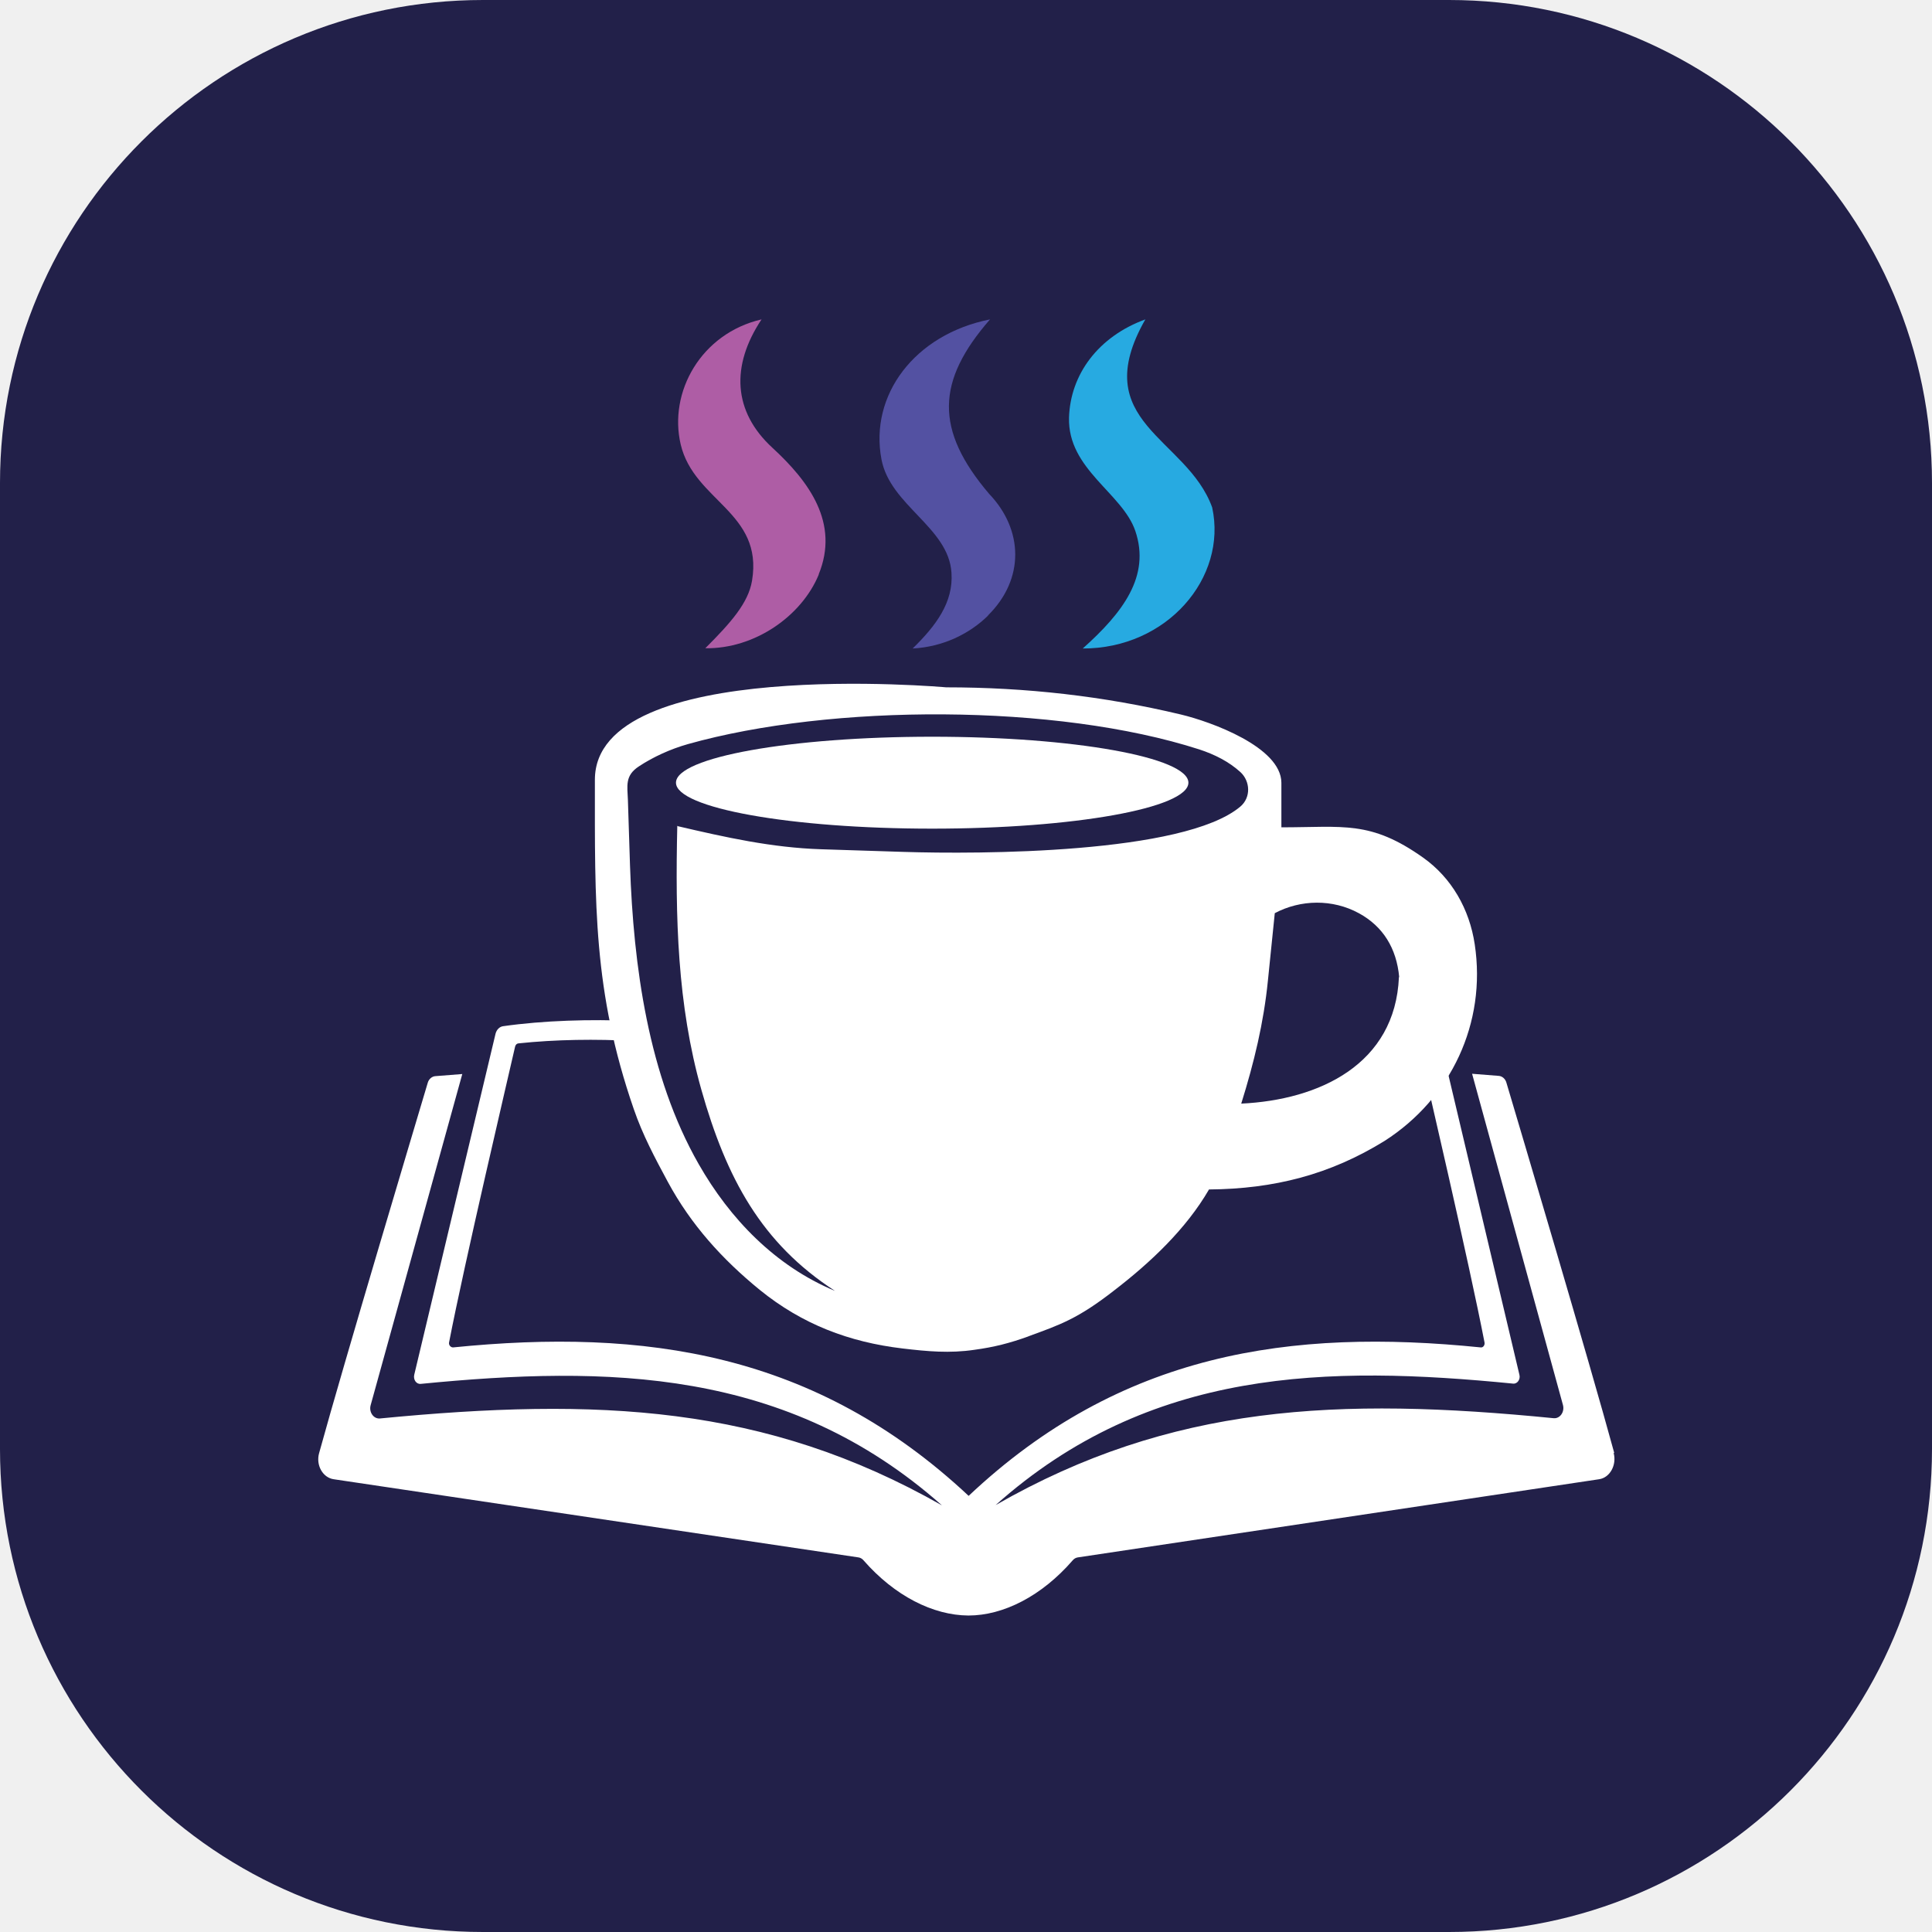
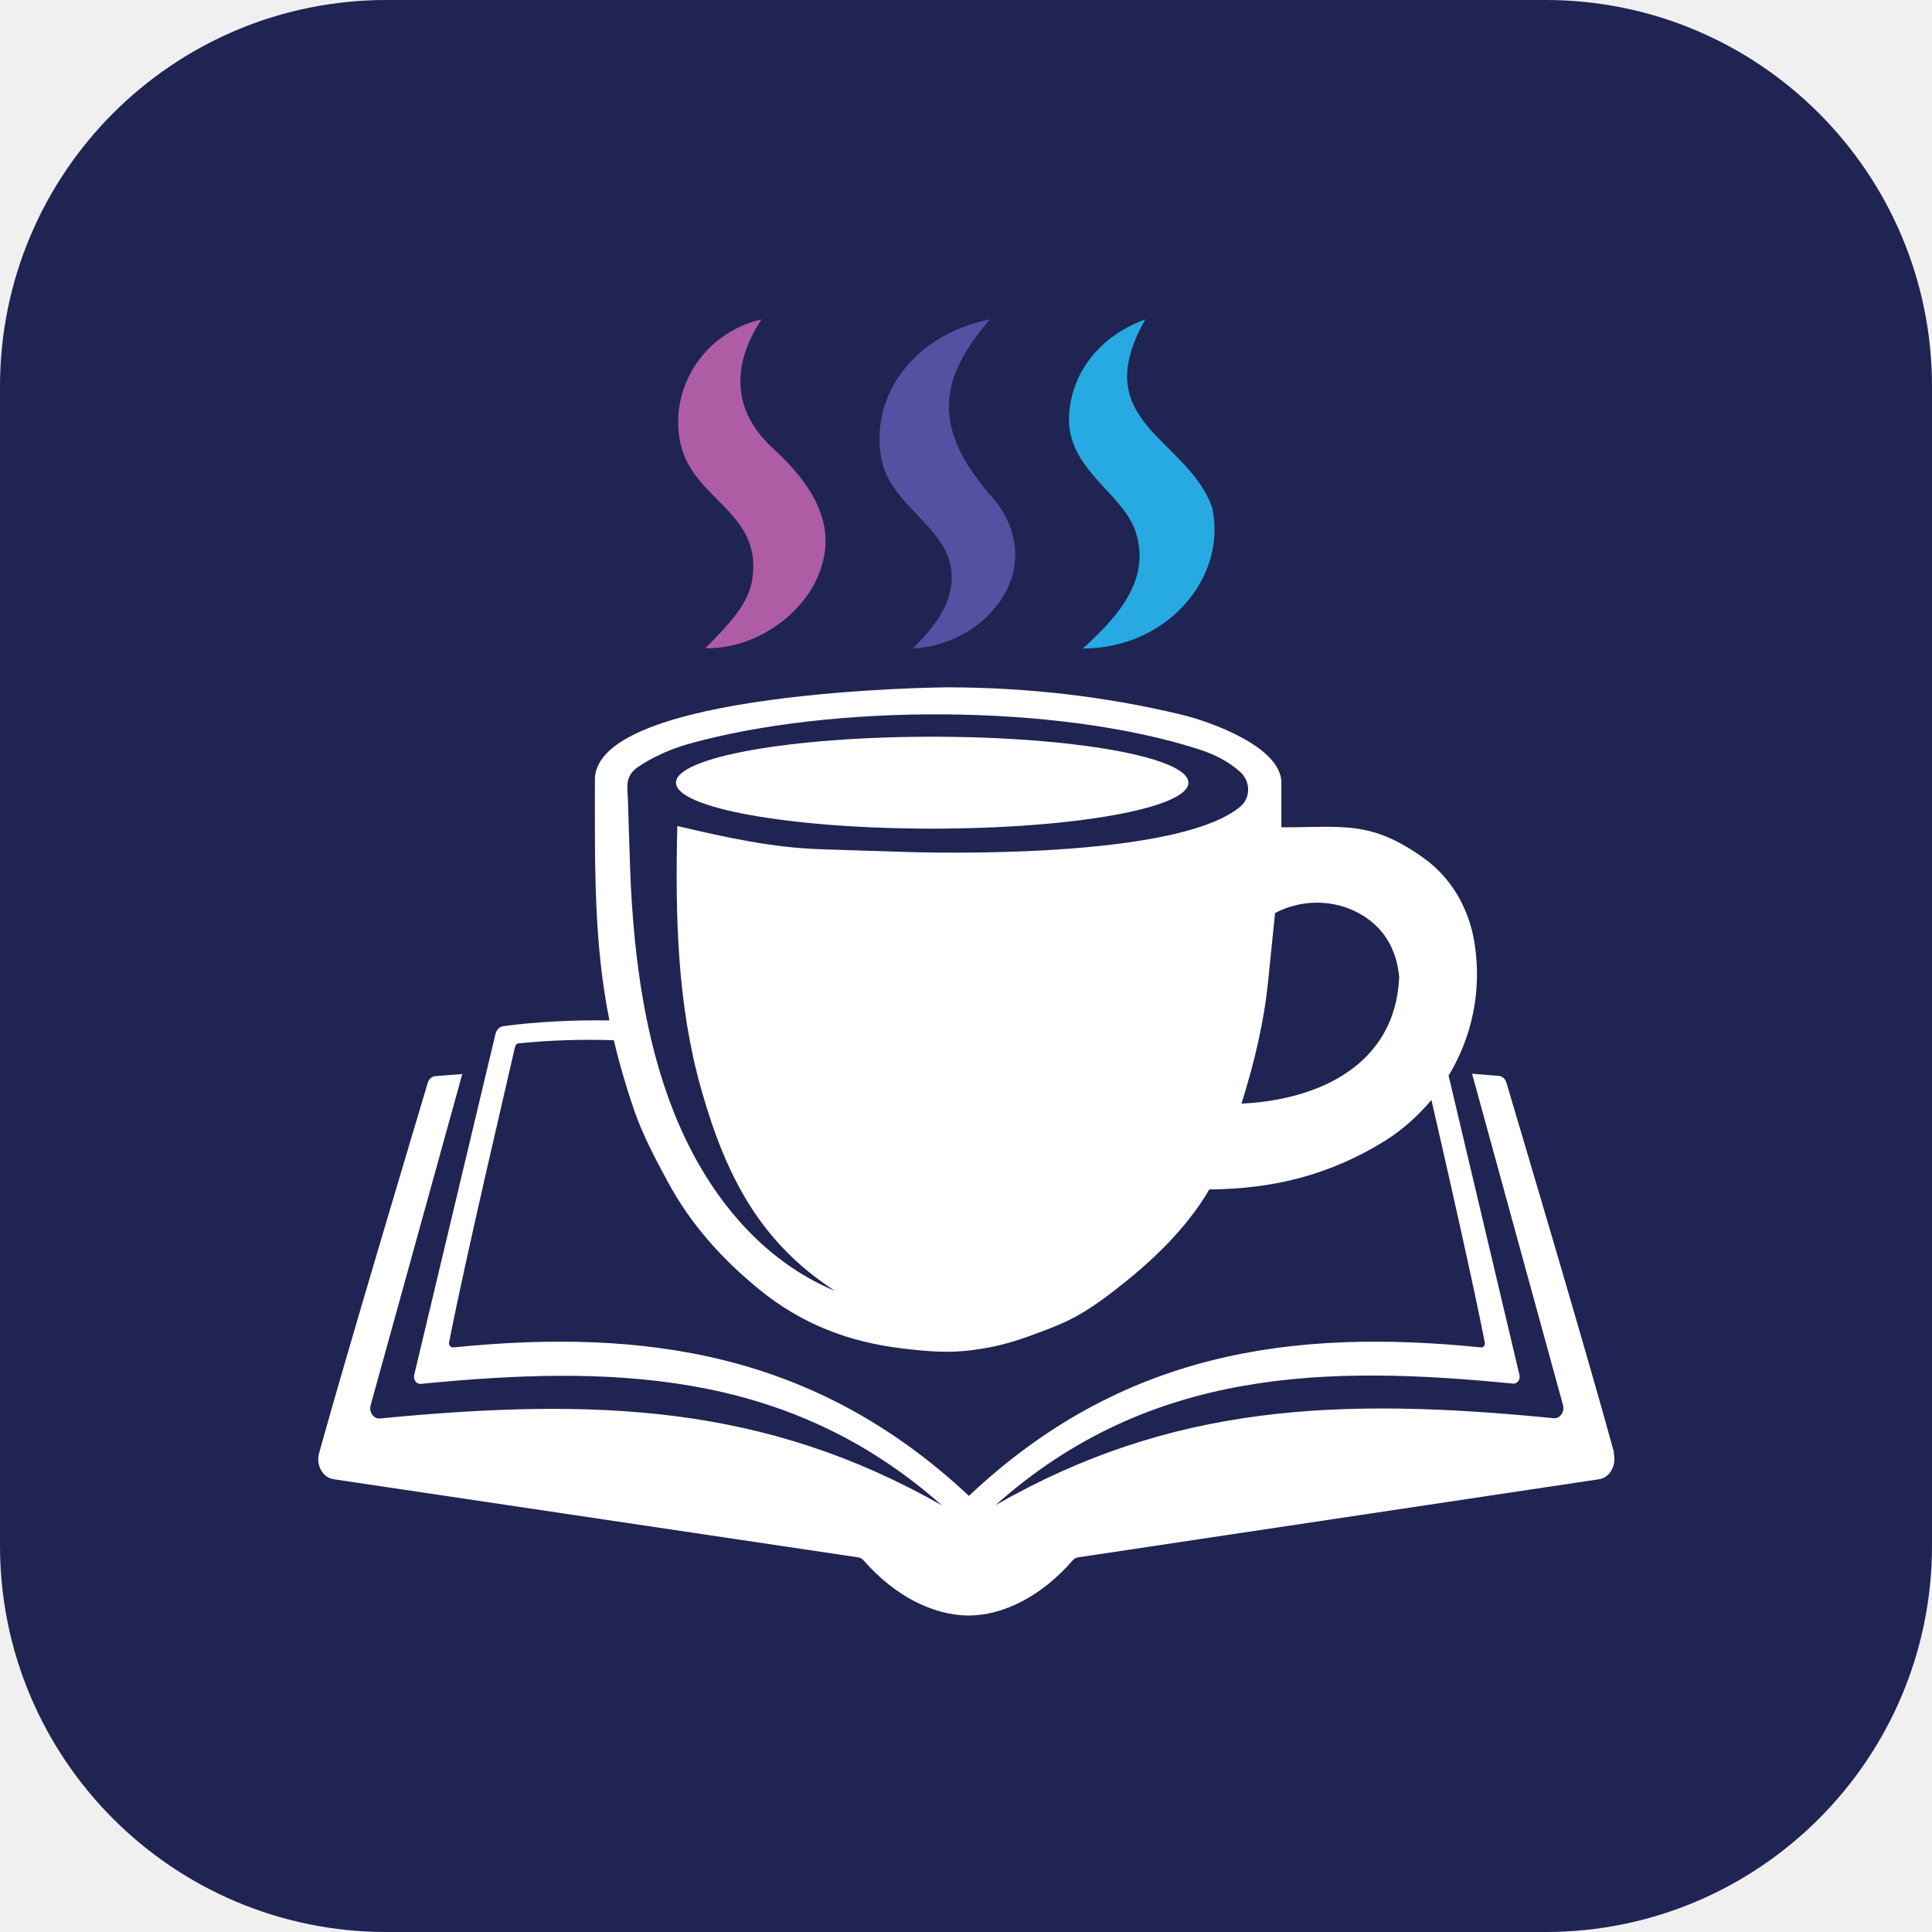
<svg xmlns="http://www.w3.org/2000/svg" version="1.1" width="1000" height="1000">
-   <g clip-path="url(#SvgjsClipPath1301)">
-     <rect width="1000" height="1000" fill="#222049" />
+   <g clip-path="url(#SvgjsClipPath1277)">
+     <rect width="1000" height="1000" fill="#1f2452" />
    <g transform="matrix(1.367188,0,0,1.367188,150,150)">
      <svg version="1.1" width="512" height="512">
        <svg id="Layer_1" version="1.1" viewBox="0 0 512 512">
          <defs>
            <style>
      .st0 {
-         fill: #fff;
+         fill: #5351a2;
      }

      .st1 {
        fill: #ae5da5;
      }

      .st2 {
-         fill: #27aae1;
+         fill: #fff;
      }

      .st3 {
-         fill: #5351a2;
+         fill: #27aae1;
      }
    </style>
-             <clipPath id="SvgjsClipPath1301">
-               <rect width="1000" height="1000" x="0" y="0" rx="250" ry="250" />
+             <clipPath id="SvgjsClipPath1277">
+               <rect width="1000" height="1000" x="0" y="0" rx="200" ry="200" />
            </clipPath>
          </defs>
-           <path class="st0" d="M501.4,440.3c-9.3-34.2-36.1-124.3-40.8-140.1-.4-1.5-1.6-2.5-2.9-2.6l-10.1-.8,34.4,125.4c.7,2.6-1.1,5.2-3.5,5-81.8-8.1-144.8-5.2-211.3,32.9,58.4-52.1,125.9-52.9,195.9-46,1.6.2,2.9-1.6,2.4-3.4l-30.6-129.2c-.4-1.5-1.4-2.6-2.8-2.8-3.4-.5-7-.9-10.6-1.2v7.3c1.6.1,3.2.3,4.7.5.6,0,1.1.5,1.2,1.2,2.3,9.7,19.3,82.9,24.9,112,.2,1-.5,2-1.4,1.9-72-7.3-136.3,1.9-193.9,56.2-58-54.3-122.7-63.5-195.2-56.2-.9,0-1.7-.9-1.5-1.9,5.6-29.1,22.8-102.3,25-112,.2-.7.6-1.1,1.2-1.2,14.1-1.5,29.6-1.7,43.7-.9v-7.6c-16.3-.7-34.1-.2-49.5,2-1.3.2-2.4,1.3-2.8,2.8l-30.8,129.2c-.4,1.8.8,3.6,2.5,3.4,70.5-6.9,138.5-6.1,197.3,46-67-38.1-130.4-40.9-212.8-32.9-2.4.2-4.2-2.4-3.5-5l34.7-125.4-10.2.8c-1.3.1-2.5,1.1-2.9,2.6-4.7,15.8-31.7,105.9-41.1,140.1-1.3,4.6,1.4,9.3,5.5,9.9l198.7,29.6c.7.1,1.4.5,1.9,1.1,11.8,13.5,26.3,20.8,39.7,20.9,13.3,0,27.8-7.4,39.5-20.9.5-.6,1.2-1,1.9-1.1l197.4-29.6c4.1-.6,6.7-5.4,5.5-9.9Z" />
-           <path class="st0" d="M279.7,396.2c-7.2,2.6-13.1,4.1-20.5,5.1-9.4,1.4-17.9.6-27.2-.5-20.3-2.4-38.1-9.2-54.1-22.2-14.1-11.5-26-24.6-34.8-40.9-4.9-9.1-9.5-17.7-12.9-27.6-15.4-44.6-14.7-77.7-14.7-124.6s133-35,133-35c30.1,0,59.6,3.3,88.9,10.3,11.3,2.7,37.9,12.3,38,25.8v16.9c23.5,0,33.7-2.7,53.7,11.5,10.7,7.6,17.5,19.4,19.5,32.8,4.5,29.8-9,58.3-34.1,74.4-20.7,12.8-41.9,18.2-66.5,18.4-8.7,15-22.2,27.7-36,38.3-13.6,10.6-20.3,12.9-32.4,17.3ZM146.6,203c18.4,4.3,35.9,8.2,54.5,8.8l31.2,1c28.4.9,106.1.8,127.5-17.1,4.2-3.5,3.8-9.7.1-13.1-4.4-4-9.8-6.7-15.6-8.6-54-17.4-139.3-17.3-193.6-2-6.7,1.9-13.2,4.9-18.5,8.4-5.4,3.5-4.4,7.4-4.2,12.7l.8,24.9c1.3,37.9,6.9,79.6,26,113,11.8,20.7,29,38.6,51.6,48-27.8-18-41.1-42.6-50.6-76.2-9.1-32.2-9.9-65.1-9.1-100ZM420,260.2c-1-10.9-6.1-19.2-15.3-24.2-9.9-5.4-22-5.2-31.8,0l-2.6,25.5c-1.6,16-5.2,30.9-10.1,46.6,29.6-1.4,58.3-14.9,59.7-47.9Z" />
-           <path class="st3" d="M264.4,123.3c-7.1,7-17.2,11.9-28.6,12.5,8.7-8.5,15.5-17.4,14.7-28.7-1.1-17.2-23.2-25.4-26.5-42.9-4.6-24.2,12.4-47.3,41.1-53-20.4,23.4-21,41.8-.3,66.1,12.9,13.5,13.5,32.2-.5,46Z" />
-           <path class="st2" d="M300.2,135.8c15.2-13.6,25.7-27.4,19.9-44.5-4.9-14.4-25.6-23.3-25.1-42.9.5-16.4,11.1-30.7,28.9-37.2-22.3,39.1,15.7,44.6,25.3,71.2,5.8,26.6-17.1,53.5-49.1,53.4Z" />
-           <path class="st1" d="M200.3,107.7c-6.5,15.9-24.4,28.3-43,28,9.6-9.6,16.3-17.1,17.7-25.6,4.3-25.9-21.9-30.1-27-51.5-4.7-19.9,7.7-42.1,30.6-47.4-11.7,17.6-10.8,34.9,4.1,48.6,13.9,12.8,25.5,28.5,17.5,48Z" />
-           <ellipse class="st0" cx="243.2" cy="186.6" rx="97" ry="17.4" />
+           <path class="st0" d="M264.4,123.3c-7.1,7-17.2,11.9-28.6,12.5,8.7-8.5,15.5-17.4,14.7-28.7-1.1-17.2-23.2-25.4-26.5-42.9-4.6-24.2,12.4-47.3,41.1-53-20.4,23.4-21,41.8-.3,66.1,12.9,13.5,13.5,32.2-.5,46h.1Z" />
+           <path class="st3" d="M300.2,135.8c15.2-13.6,25.7-27.4,19.9-44.5-4.9-14.4-25.6-23.3-25.1-42.9.5-16.4,11.1-30.7,28.9-37.2-22.3,39.1,15.7,44.6,25.3,71.2,5.8,26.6-17.1,53.5-49.1,53.4h.1Z" />
+           <path class="st1" d="M200.3,107.7c-6.5,15.9-24.4,28.3-43,28,9.6-9.6,16.3-17.1,17.7-25.6,4.3-25.9-21.9-30.1-27-51.5-4.7-19.9,7.7-42.1,30.6-47.4-11.7,17.6-10.8,34.9,4.1,48.6,13.9,12.8,25.5,28.5,17.5,48h0Z" />
+           <g>
+             <path class="st2" d="M501.2,440.4h.2c-9.3-34.3-36.1-124.4-40.8-140.2-.4-1.5-1.6-2.5-2.9-2.6l-10.1-.8,34.4,125.4c.7,2.6-1.1,5.2-3.5,5-81.8-8.1-144.8-5.2-211.3,32.9,58.4-52.1,125.9-52.9,195.9-46,1.6.2,2.9-1.6,2.4-3.4l-26.8-113.2c8.8-14.5,12.6-31.9,9.9-49.7-2-13.4-8.8-25.2-19.5-32.8-20-14.2-30.2-11.5-53.7-11.5v-16.9c0-13.5-26.7-23.1-38-25.8-29.3-7-58.8-10.3-88.9-10.3,0,0-133,1.1-133,35s-.4,61.5,5.5,91.1c-13.6-.2-27.8.5-40.3,2.2-1.3.2-2.4,1.3-2.8,2.8l-30.8,129.2c-.4,1.8.8,3.6,2.5,3.4,70.5-6.9,138.5-6.1,197.3,46-67-38.1-130.4-40.9-212.8-32.9-2.4.2-4.2-2.4-3.5-5l34.7-125.4-10.2.8c-1.3.1-2.5,1.1-2.9,2.6-4.7,15.8-31.7,105.9-41.1,140.1-1.3,4.6,1.4,9.3,5.5,9.9l198.7,29.6c.7.1,1.4.5,1.9,1.1,11.8,13.5,26.3,20.8,39.7,20.9,13.3,0,27.8-7.4,39.5-20.9.5-.6,1.2-1,1.9-1.1l197.4-29.6c4.1-.6,6.7-5.4,5.5-9.9ZM372.9,236c9.8-5.2,21.9-5.4,31.8,0,9.2,5,14.3,13.3,15.3,24.2h0c-1.4,33-30.1,46.5-59.7,47.9,4.9-15.7,8.5-30.6,10.1-46.6l2.6-25.5ZM132.2,180.4c5.3-3.5,11.8-6.5,18.5-8.4,54.3-15.3,139.6-15.4,193.6,2,5.8,1.9,11.2,4.6,15.6,8.6,3.7,3.4,4.1,9.6-.1,13.1-21.4,17.9-99.1,18-127.5,17.1l-31.2-1c-18.6-.6-36-4.5-54.4-8.8-.8,34.8,0,67.6,9.1,99.8,9.5,33.6,22.8,58.2,50.6,76.2-22.6-9.4-39.8-27.3-51.6-48-19.1-33.4-24.7-75.1-26-113l-.8-24.9c-.2-5.3-1.2-9.2,4.2-12.7ZM61.8,400.4c-.9,0-1.7-.9-1.5-1.9,5.6-29.1,22.8-102.3,25-112,.2-.7.6-1.1,1.2-1.2,11.6-1.2,24.2-1.6,36.2-1.2,1.9,8.3,4.4,16.9,7.5,26,3.4,9.9,8,18.5,12.9,27.6,8.8,16.3,20.7,29.4,34.8,40.9,16,13,33.8,19.8,54.1,22.2,9.3,1.1,17.8,1.9,27.2.5,7.4-1,13.3-2.5,20.5-5.1h0c12.1-4.4,18.8-6.7,32.4-17.3,13.8-10.6,27.3-23.3,36-38.3,24.6-.2,45.8-5.6,66.5-18.4,6.8-4.3,12.7-9.6,17.6-15.5,6.1,26.5,16.1,70.7,20.2,91.8.2,1-.5,2-1.4,1.9-72-7.3-136.3,1.9-193.9,56.2-58-54.3-122.7-63.5-195.2-56.2Z" />
+             <path class="st2" d="M146.6,203s0,0,0,0c0,0,0-.1,0-.2v.2Z" />
+             <ellipse class="st2" cx="243.2" cy="186.6" rx="97" ry="17.4" />
+           </g>
        </svg>
      </svg>
    </g>
  </g>
</svg>
